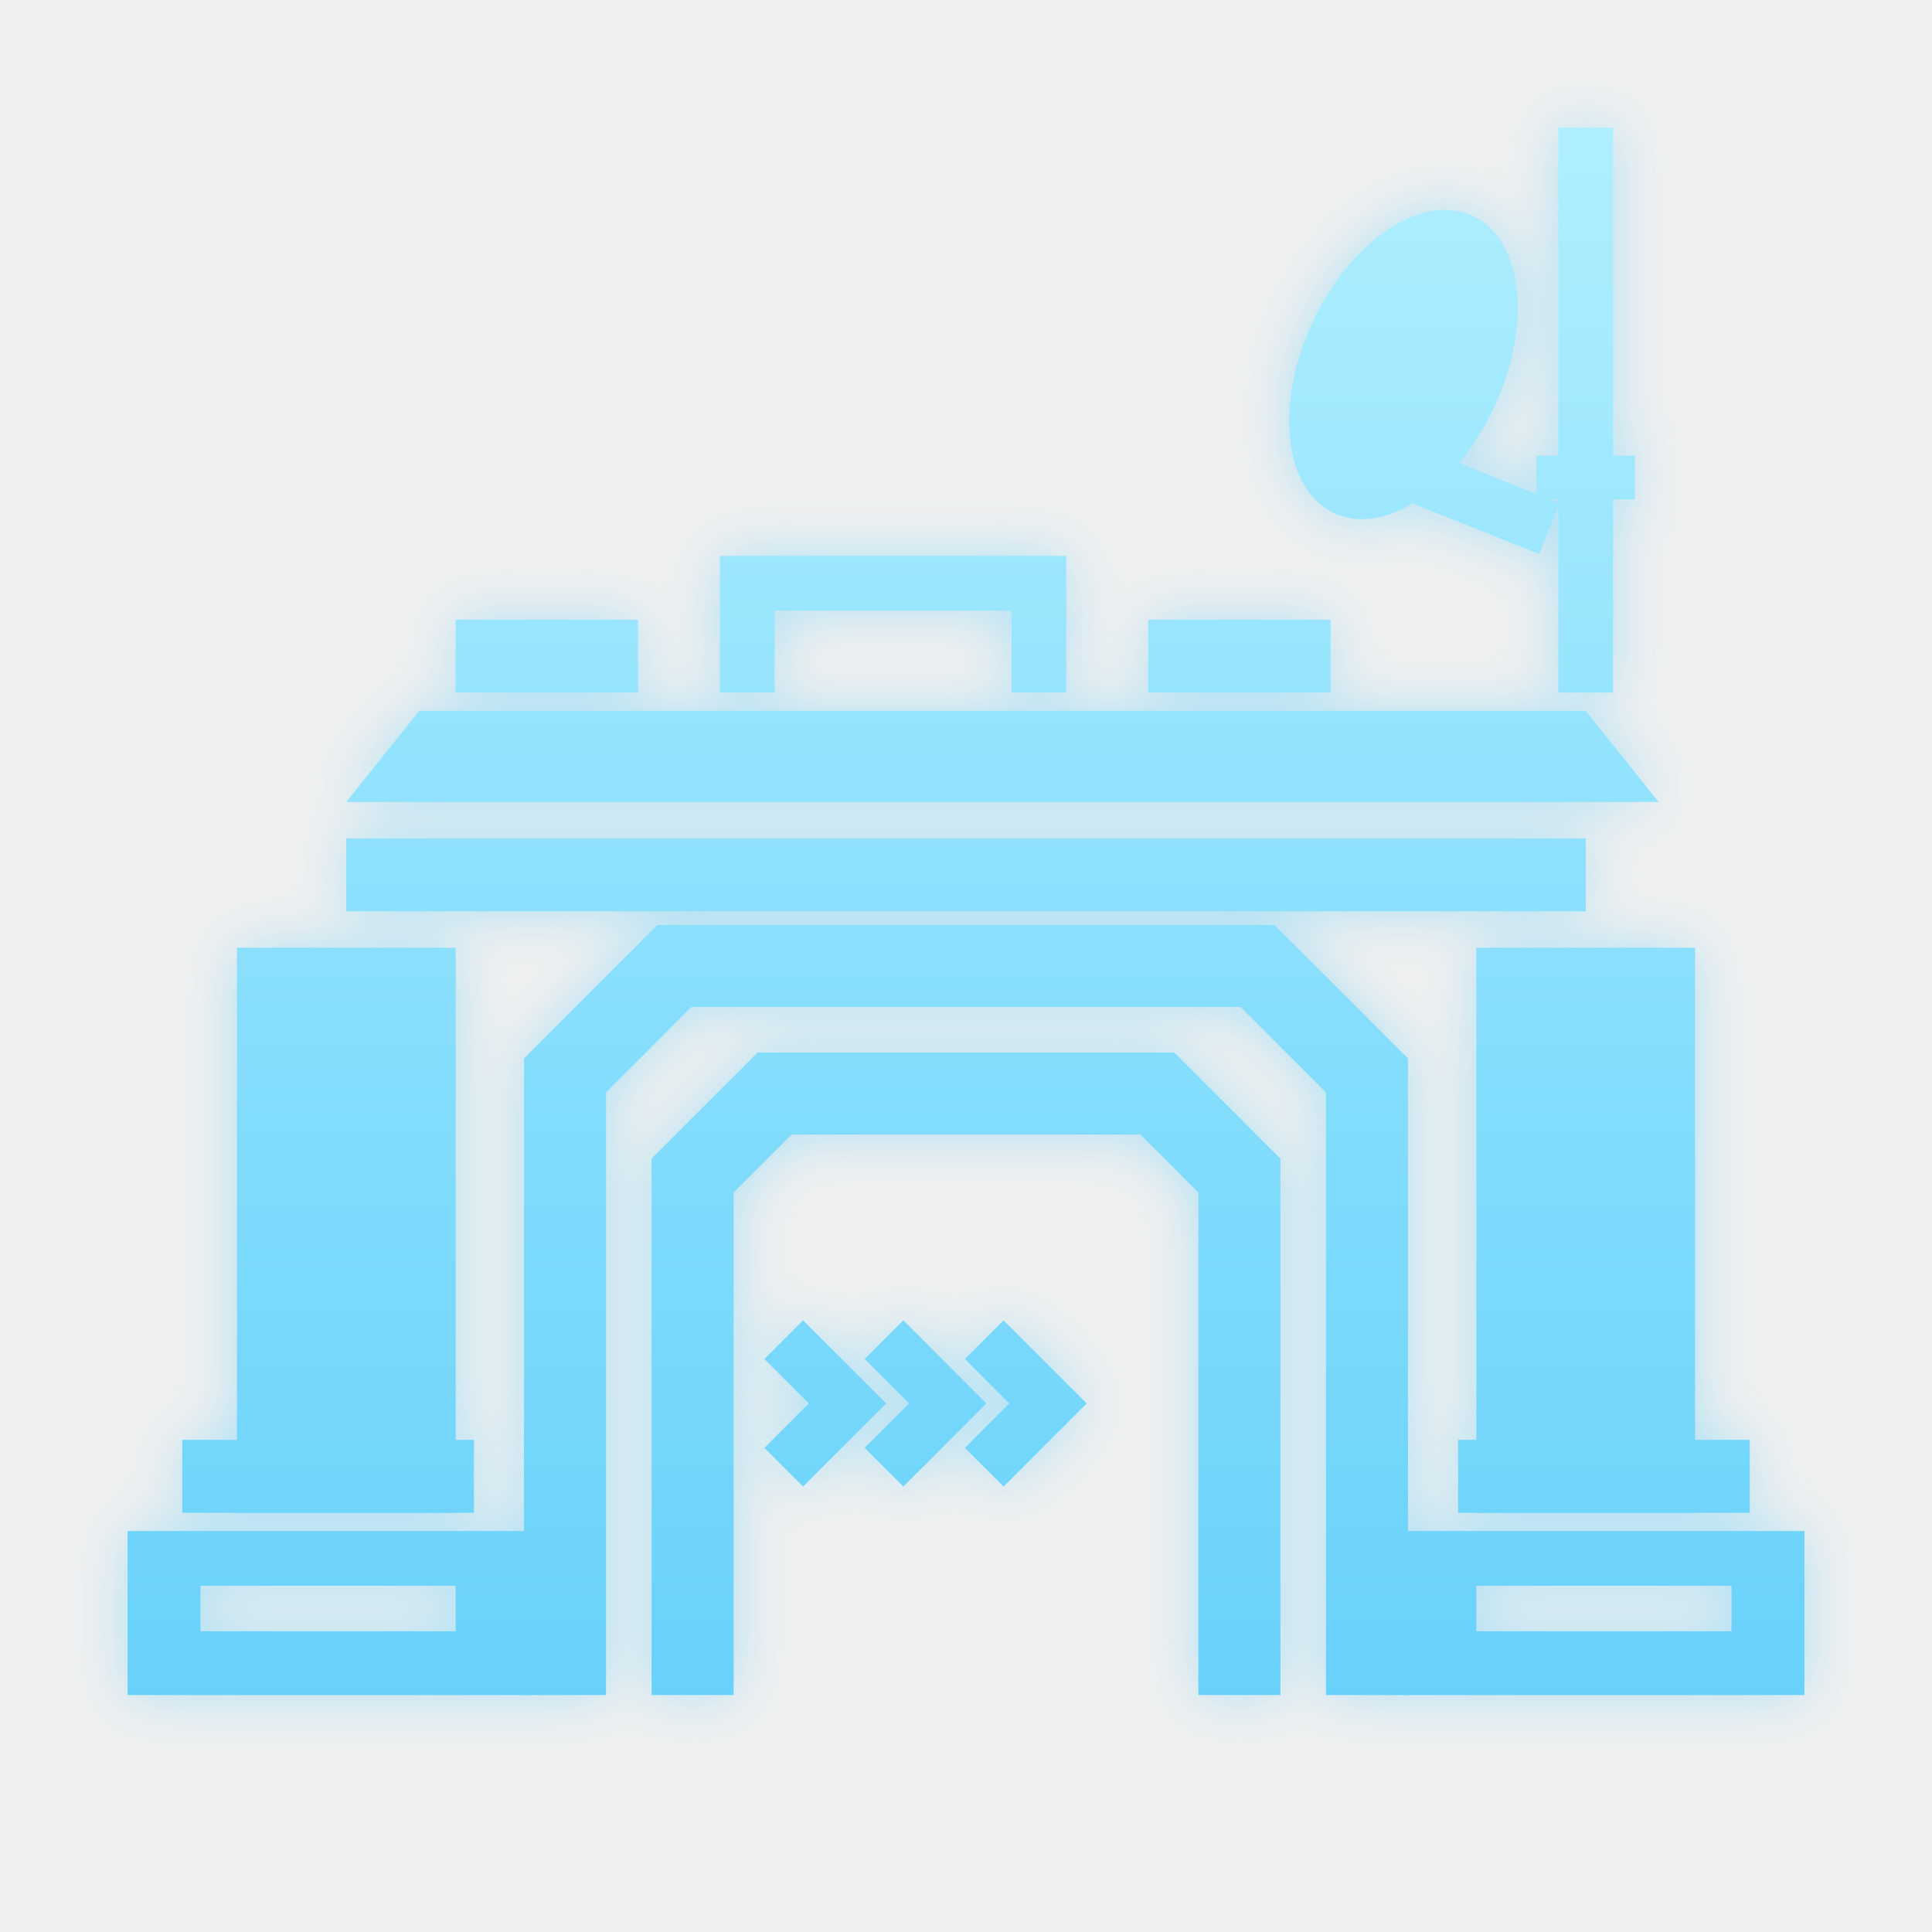
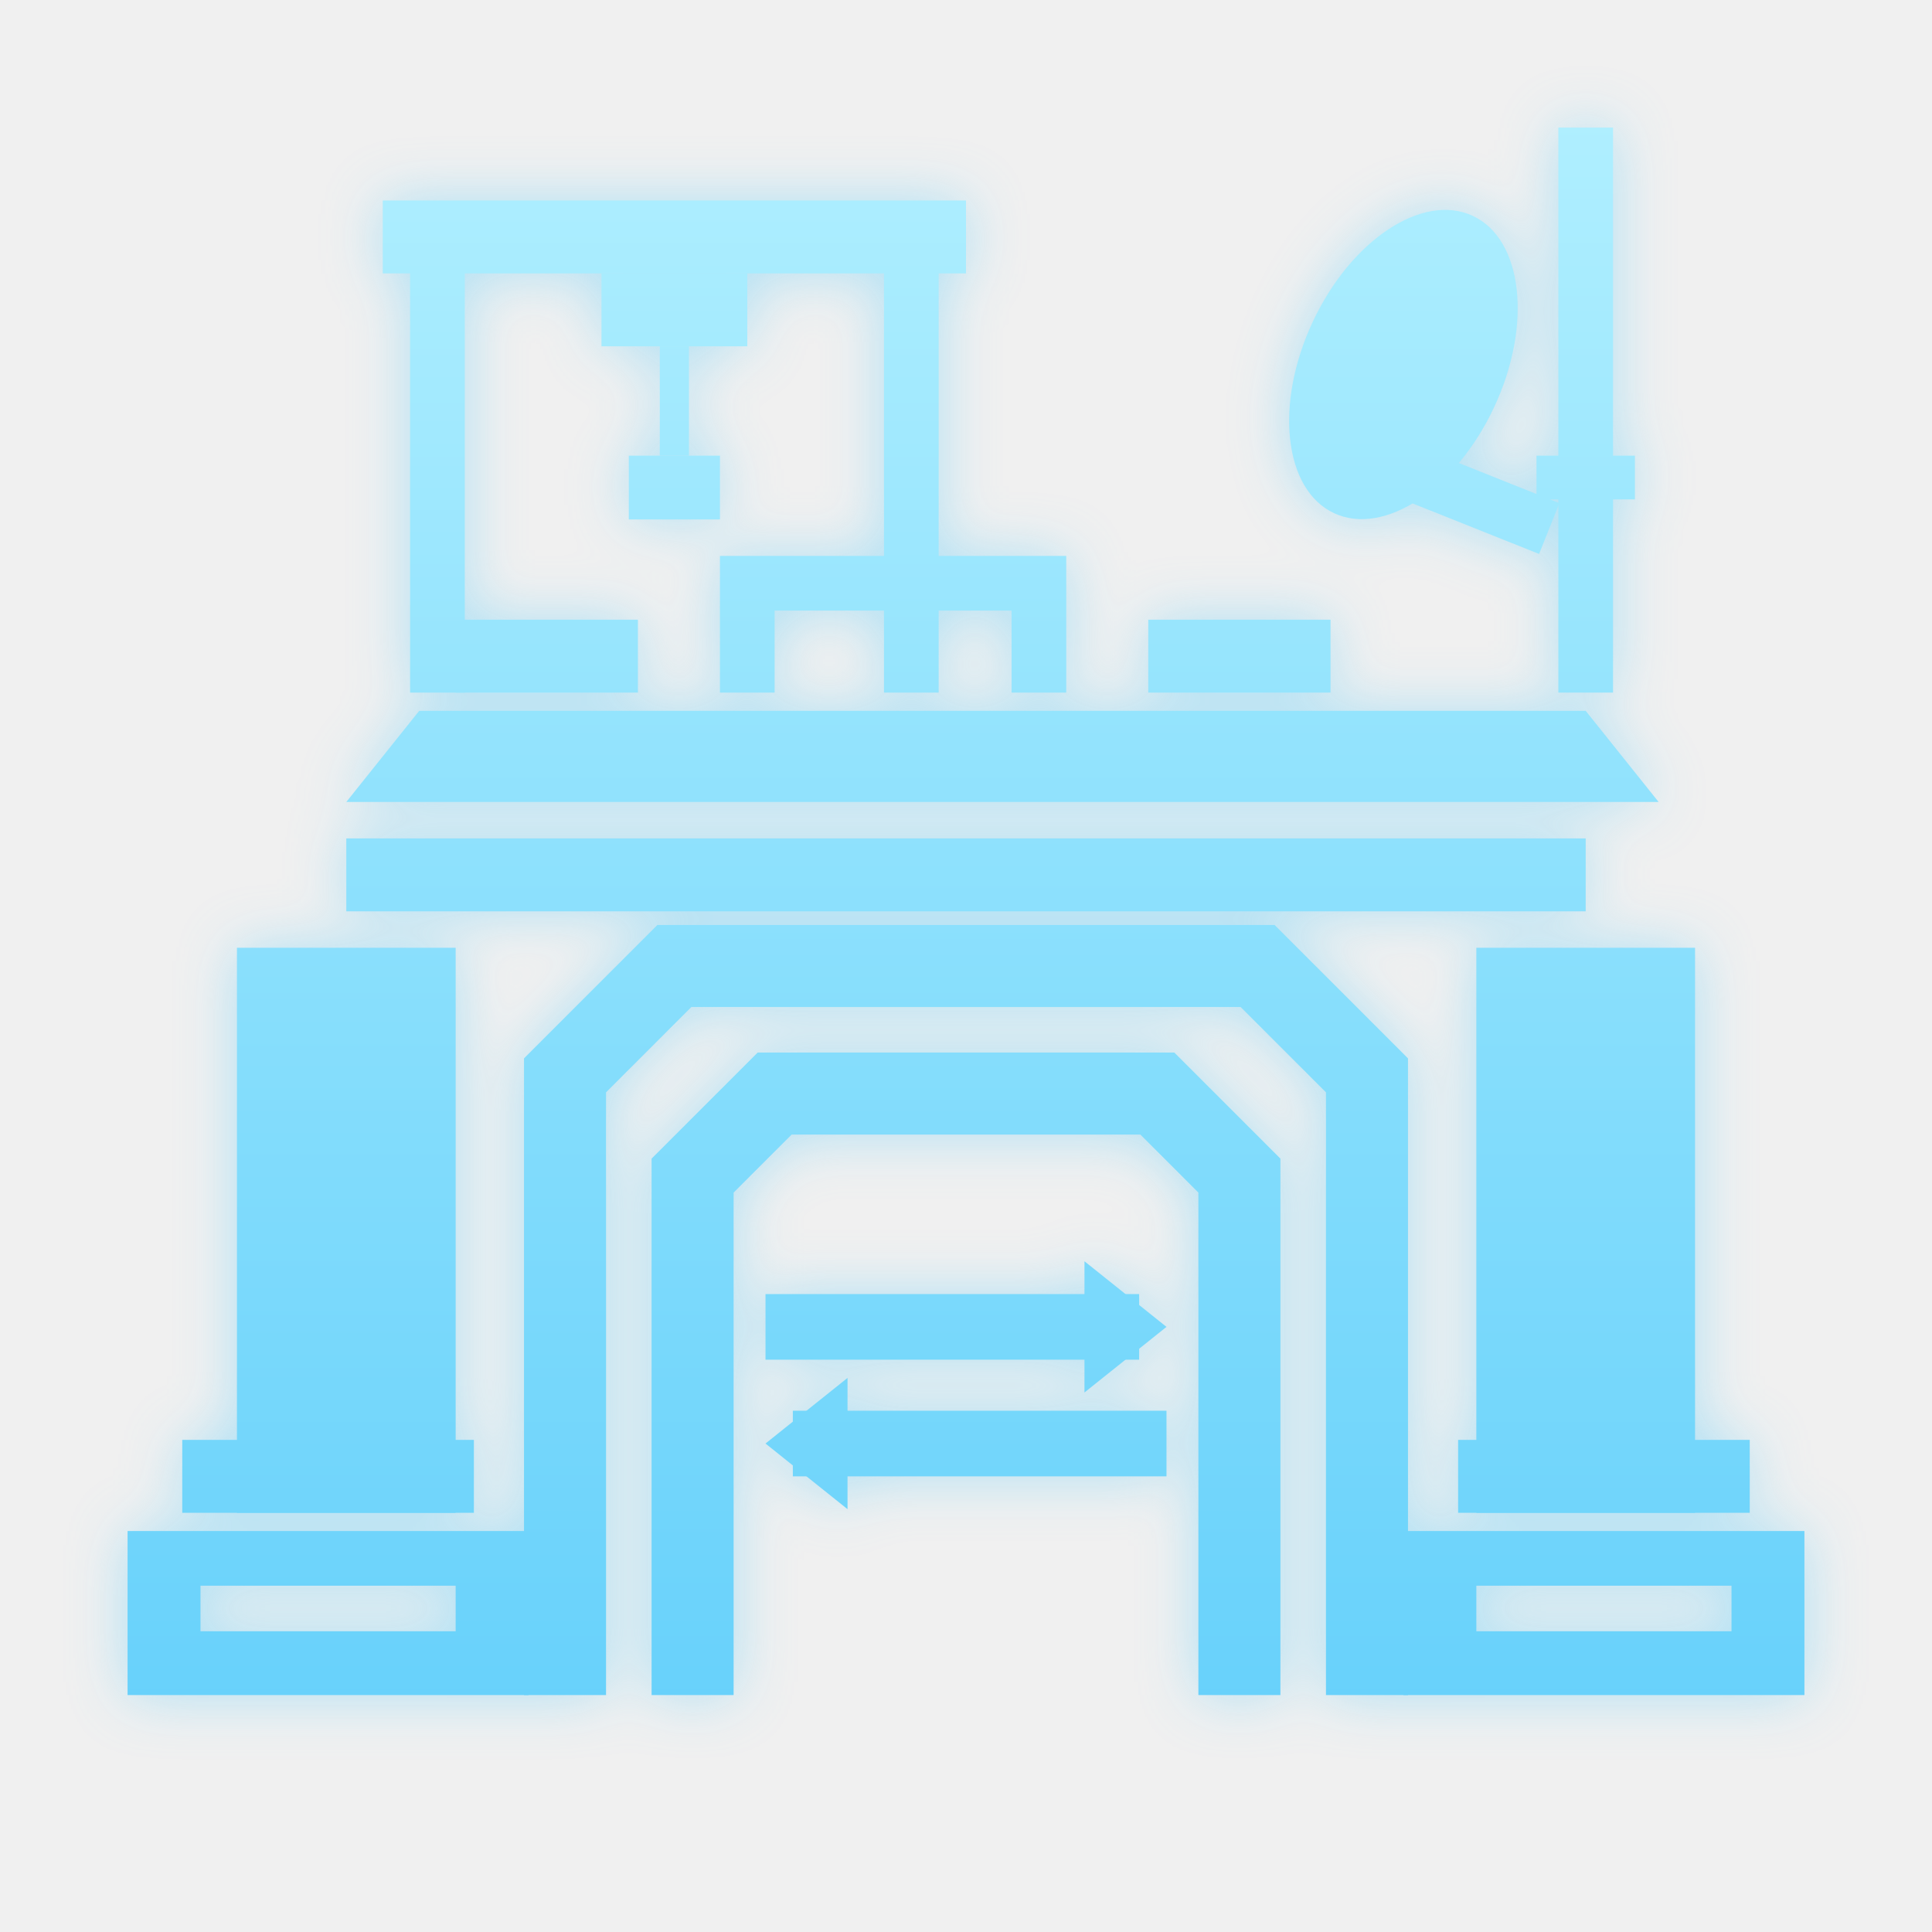
<svg xmlns="http://www.w3.org/2000/svg" viewBox="-3 -3 106 106" width="512" height="512">
  <defs>
    <linearGradient id="g" x1="0" y1="0" x2="0" y2="100" gradientUnits="userSpaceOnUse">
      <stop offset="0" stop-color="#B2F0FF" />
      <stop offset="1" stop-color="#60CEFA" />
    </linearGradient>
    <mask id="m" maskUnits="userSpaceOnUse" x="-3" y="-3" width="106" height="106">
      <polygon points="16,41 20,36 84,36 88,41" fill="white" />
      <rect x="16" y="43" width="68" height="4" rx="0.0" fill="white" />
      <rect x="10" y="49" width="12" height="31" rx="0.0" fill="white" />
      <rect x="78" y="49" width="12" height="31" rx="0.0" fill="white" />
      <polyline points="28,90 28,56 34,50 66,50 72,56 72,90" fill="none" stroke="white" stroke-width="4.5" stroke-linejoin="miter" stroke-linecap="butt" stroke-miterlimit="6" />
      <polyline points="35,90 35,61.5 39.5,57 60.5,57 65,61.5 65,90" fill="none" stroke="white" stroke-width="4.5" stroke-linejoin="miter" stroke-linecap="butt" stroke-miterlimit="6" />
      <rect x="7" y="76" width="16" height="4" rx="0.0" fill="white" />
      <rect x="4" y="81" width="22" height="9" rx="0.0" fill="white" />
      <rect x="8" y="84" width="14" height="2.5" rx="0.0" fill="black" />
      <rect x="77" y="76" width="16" height="4" rx="0.0" fill="white" />
      <rect x="74" y="81" width="22" height="9" rx="0.0" fill="white" />
      <rect x="78" y="84" width="14" height="2.5" rx="0.0" fill="black" />
-       <polyline points="40.0,70.5 43.5,74 40.0,77.5" fill="none" stroke="white" stroke-width="3.0" stroke-linejoin="miter" stroke-linecap="butt" stroke-miterlimit="6" />
-       <polyline points="45.5,70.5 49.0,74 45.5,77.5" fill="none" stroke="white" stroke-width="3.0" stroke-linejoin="miter" stroke-linecap="butt" stroke-miterlimit="6" />
-       <polyline points="51.0,70.5 54.5,74 51.0,77.5" fill="none" stroke="white" stroke-width="3.0" stroke-linejoin="miter" stroke-linecap="butt" stroke-miterlimit="6" />
+       <polyline points="39.0,69.8 59.5,69.8" fill="none" stroke="white" stroke-width="3.6" stroke-linejoin="miter" stroke-linecap="butt" stroke-miterlimit="6" />
+       <polygon points="61.0,69.8 56.5,66.2 56.5,73.4" fill="white" />
+       <polyline points="61.0,76.2 40.5,76.2" fill="none" stroke="white" stroke-width="3.6" stroke-linejoin="miter" stroke-linecap="butt" stroke-miterlimit="6" />
+       <polygon points="39.0,76.2 43.5,72.6 43.5,79.8" fill="white" />
      <rect x="22" y="31" width="10" height="4" rx="0.0" fill="white" />
      <polyline points="38,35 38,29 54,29 54,35" fill="none" stroke="white" stroke-width="3.0" stroke-linejoin="miter" stroke-linecap="butt" stroke-miterlimit="6" />
+       <polyline points="21,35 21,10" fill="none" stroke="white" stroke-width="3" stroke-linejoin="miter" stroke-linecap="butt" stroke-miterlimit="6" />
+       <polyline points="47,35 47,10" fill="none" stroke="white" stroke-width="3" stroke-linejoin="miter" stroke-linecap="butt" stroke-miterlimit="6" />
+       <rect x="18" y="8" width="32" height="4" rx="0.0" fill="white" />
+       <rect x="30" y="12" width="8" height="4" rx="0.0" fill="white" />
+       <polyline points="34,16 34,22" fill="none" stroke="white" stroke-width="1.6" stroke-linejoin="miter" stroke-linecap="butt" stroke-miterlimit="6" />
+       <rect x="31.5" y="22" width="5.0" height="3.5" rx="0.0" fill="white" />
      <rect x="60" y="31" width="10" height="4" rx="0.0" fill="white" />
      <polyline points="84,35 84,4" fill="none" stroke="white" stroke-width="3.0" stroke-linejoin="miter" stroke-linecap="butt" stroke-miterlimit="6" />
      <rect x="81.3" y="22" width="5.4" height="2.4" rx="0.0" fill="white" />
      <ellipse cx="74" cy="17" rx="5.5" ry="9" transform="rotate(25 74 17)" fill="white" />
      <polyline points="71.718,21.894 82,26" fill="none" stroke="white" stroke-width="3.0" stroke-linejoin="miter" stroke-linecap="butt" stroke-miterlimit="6" />
    </mask>
    <filter id="glow" x="-10%" y="-10%" width="120%" height="120%">
      <feGaussianBlur stdDeviation="1.6" />
    </filter>
  </defs>
  <g filter="url(#glow)" opacity="0.45">
    <rect x="-3" y="-3" width="106" height="106" fill="#60CEFA" mask="url(#m)" />
  </g>
  <rect x="-3" y="-3" width="106" height="106" fill="url(#g)" mask="url(#m)" />
</svg>
